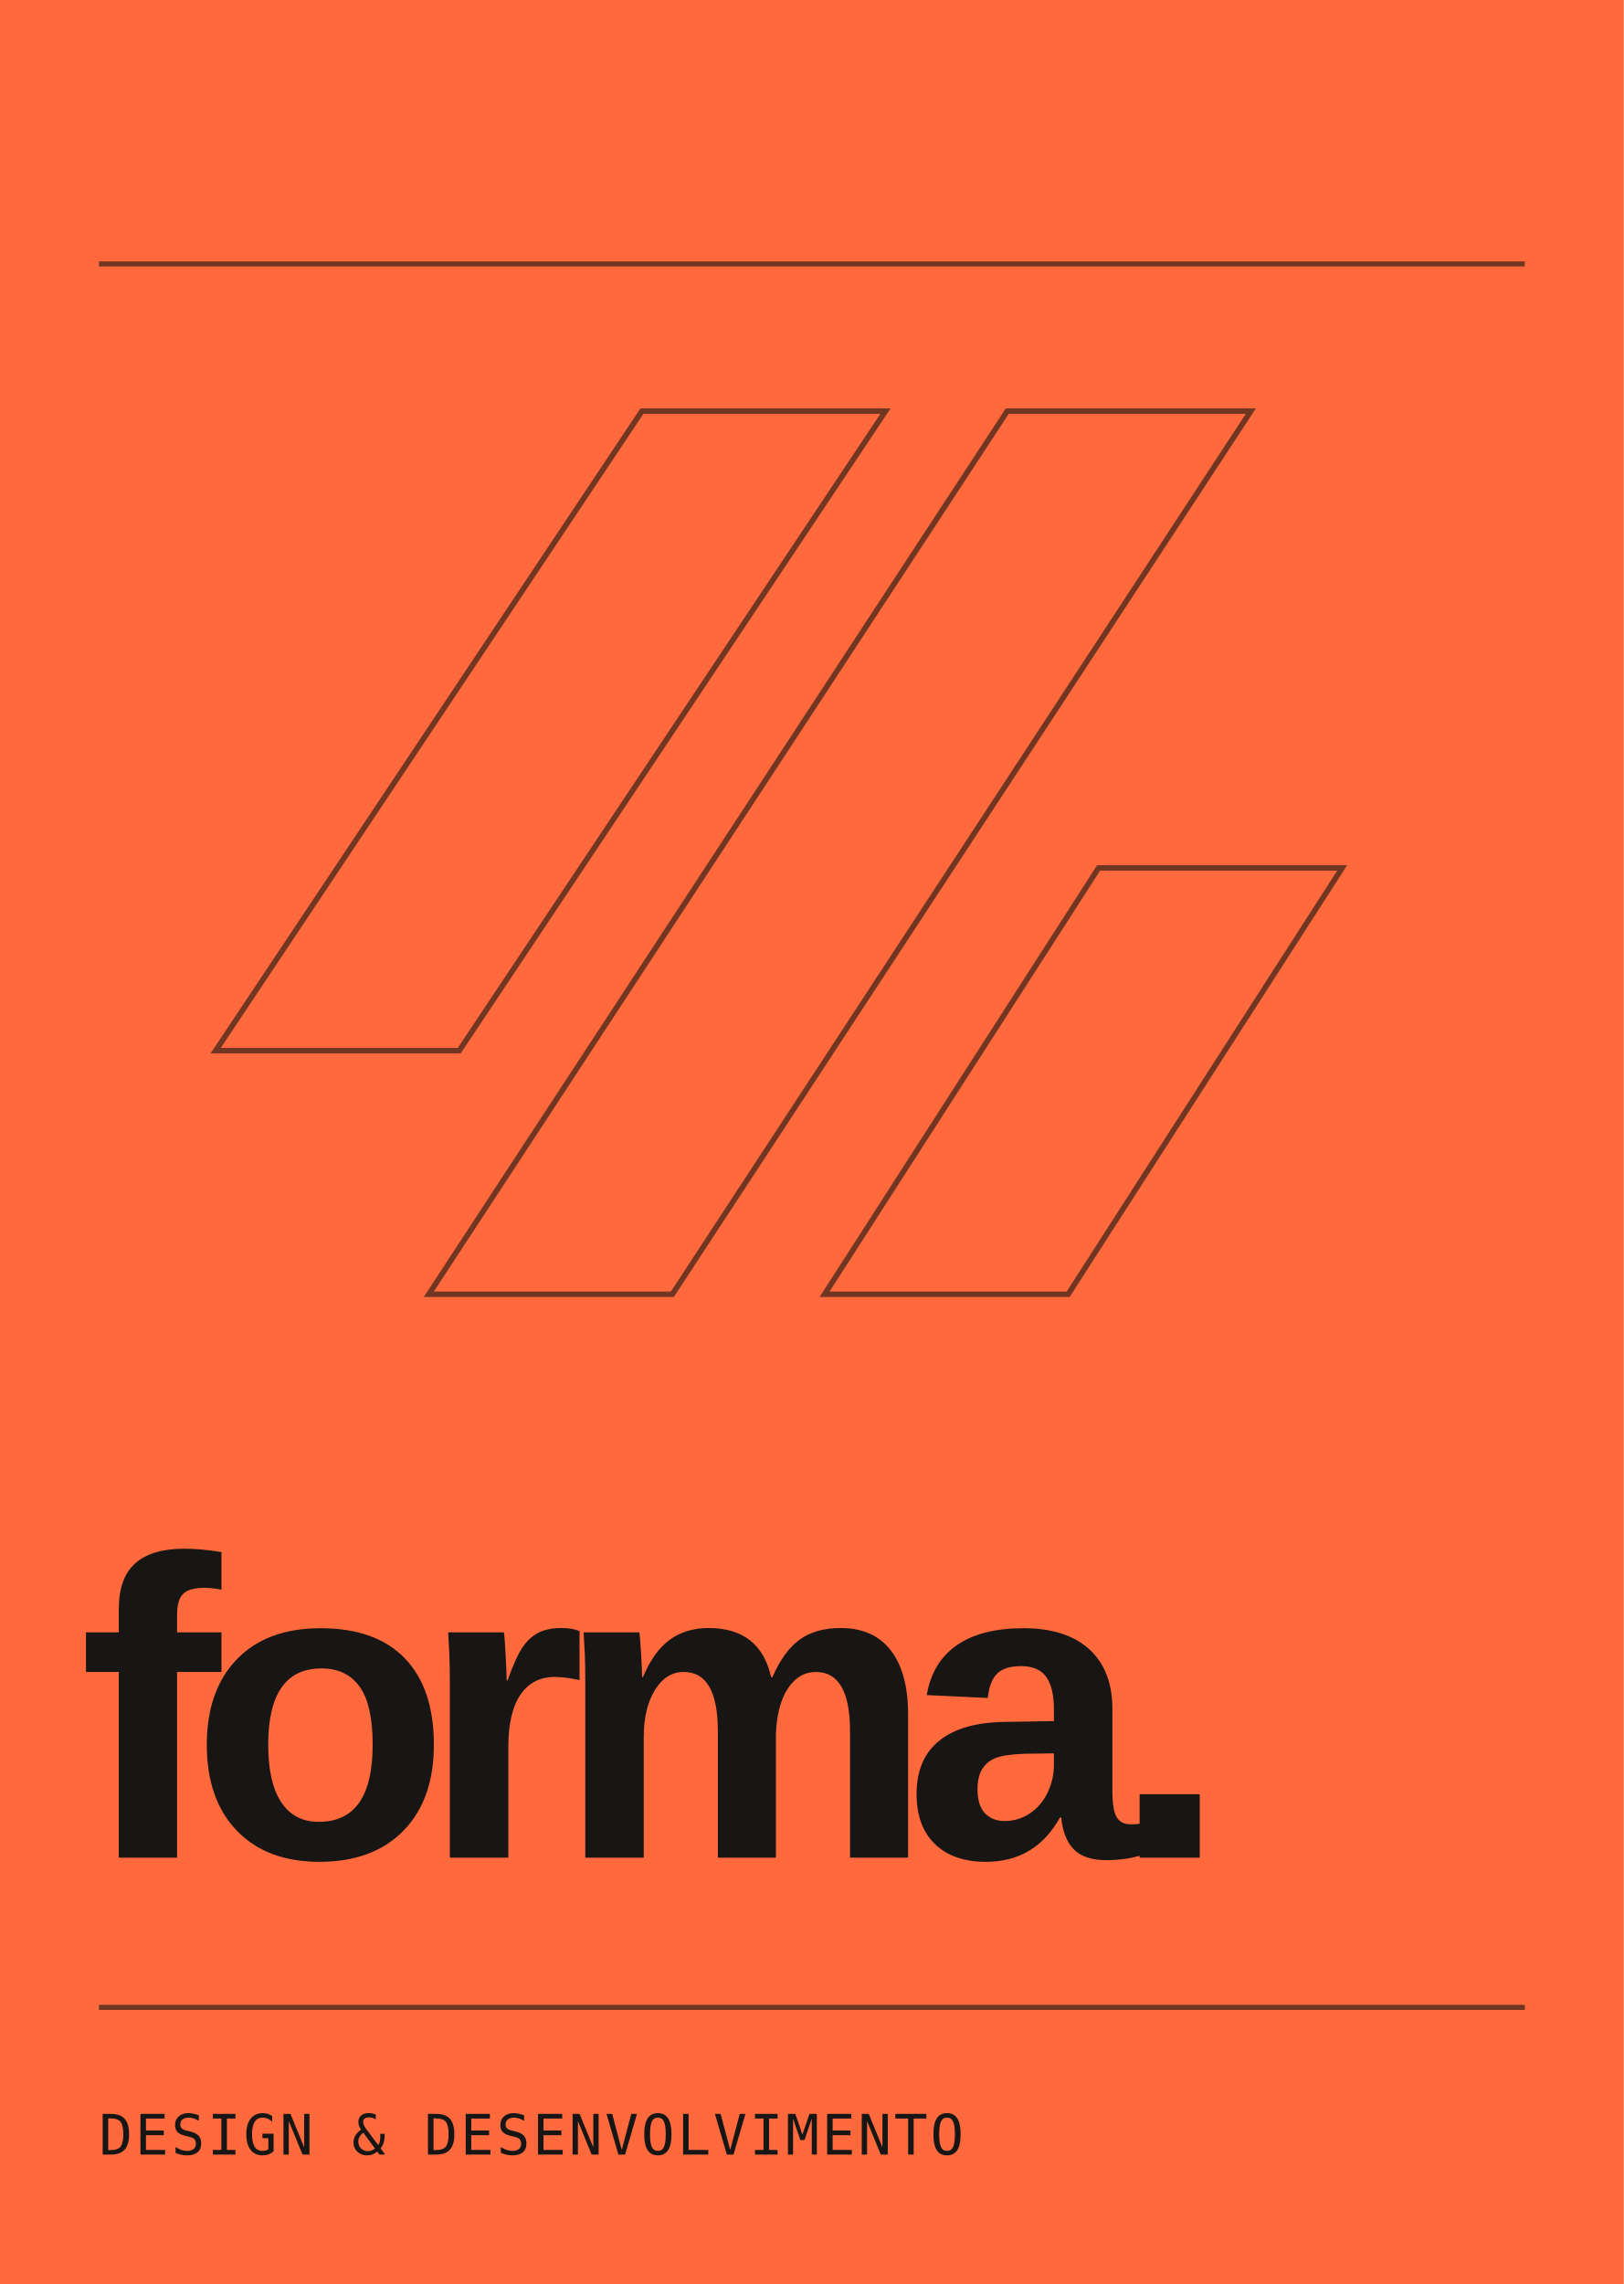
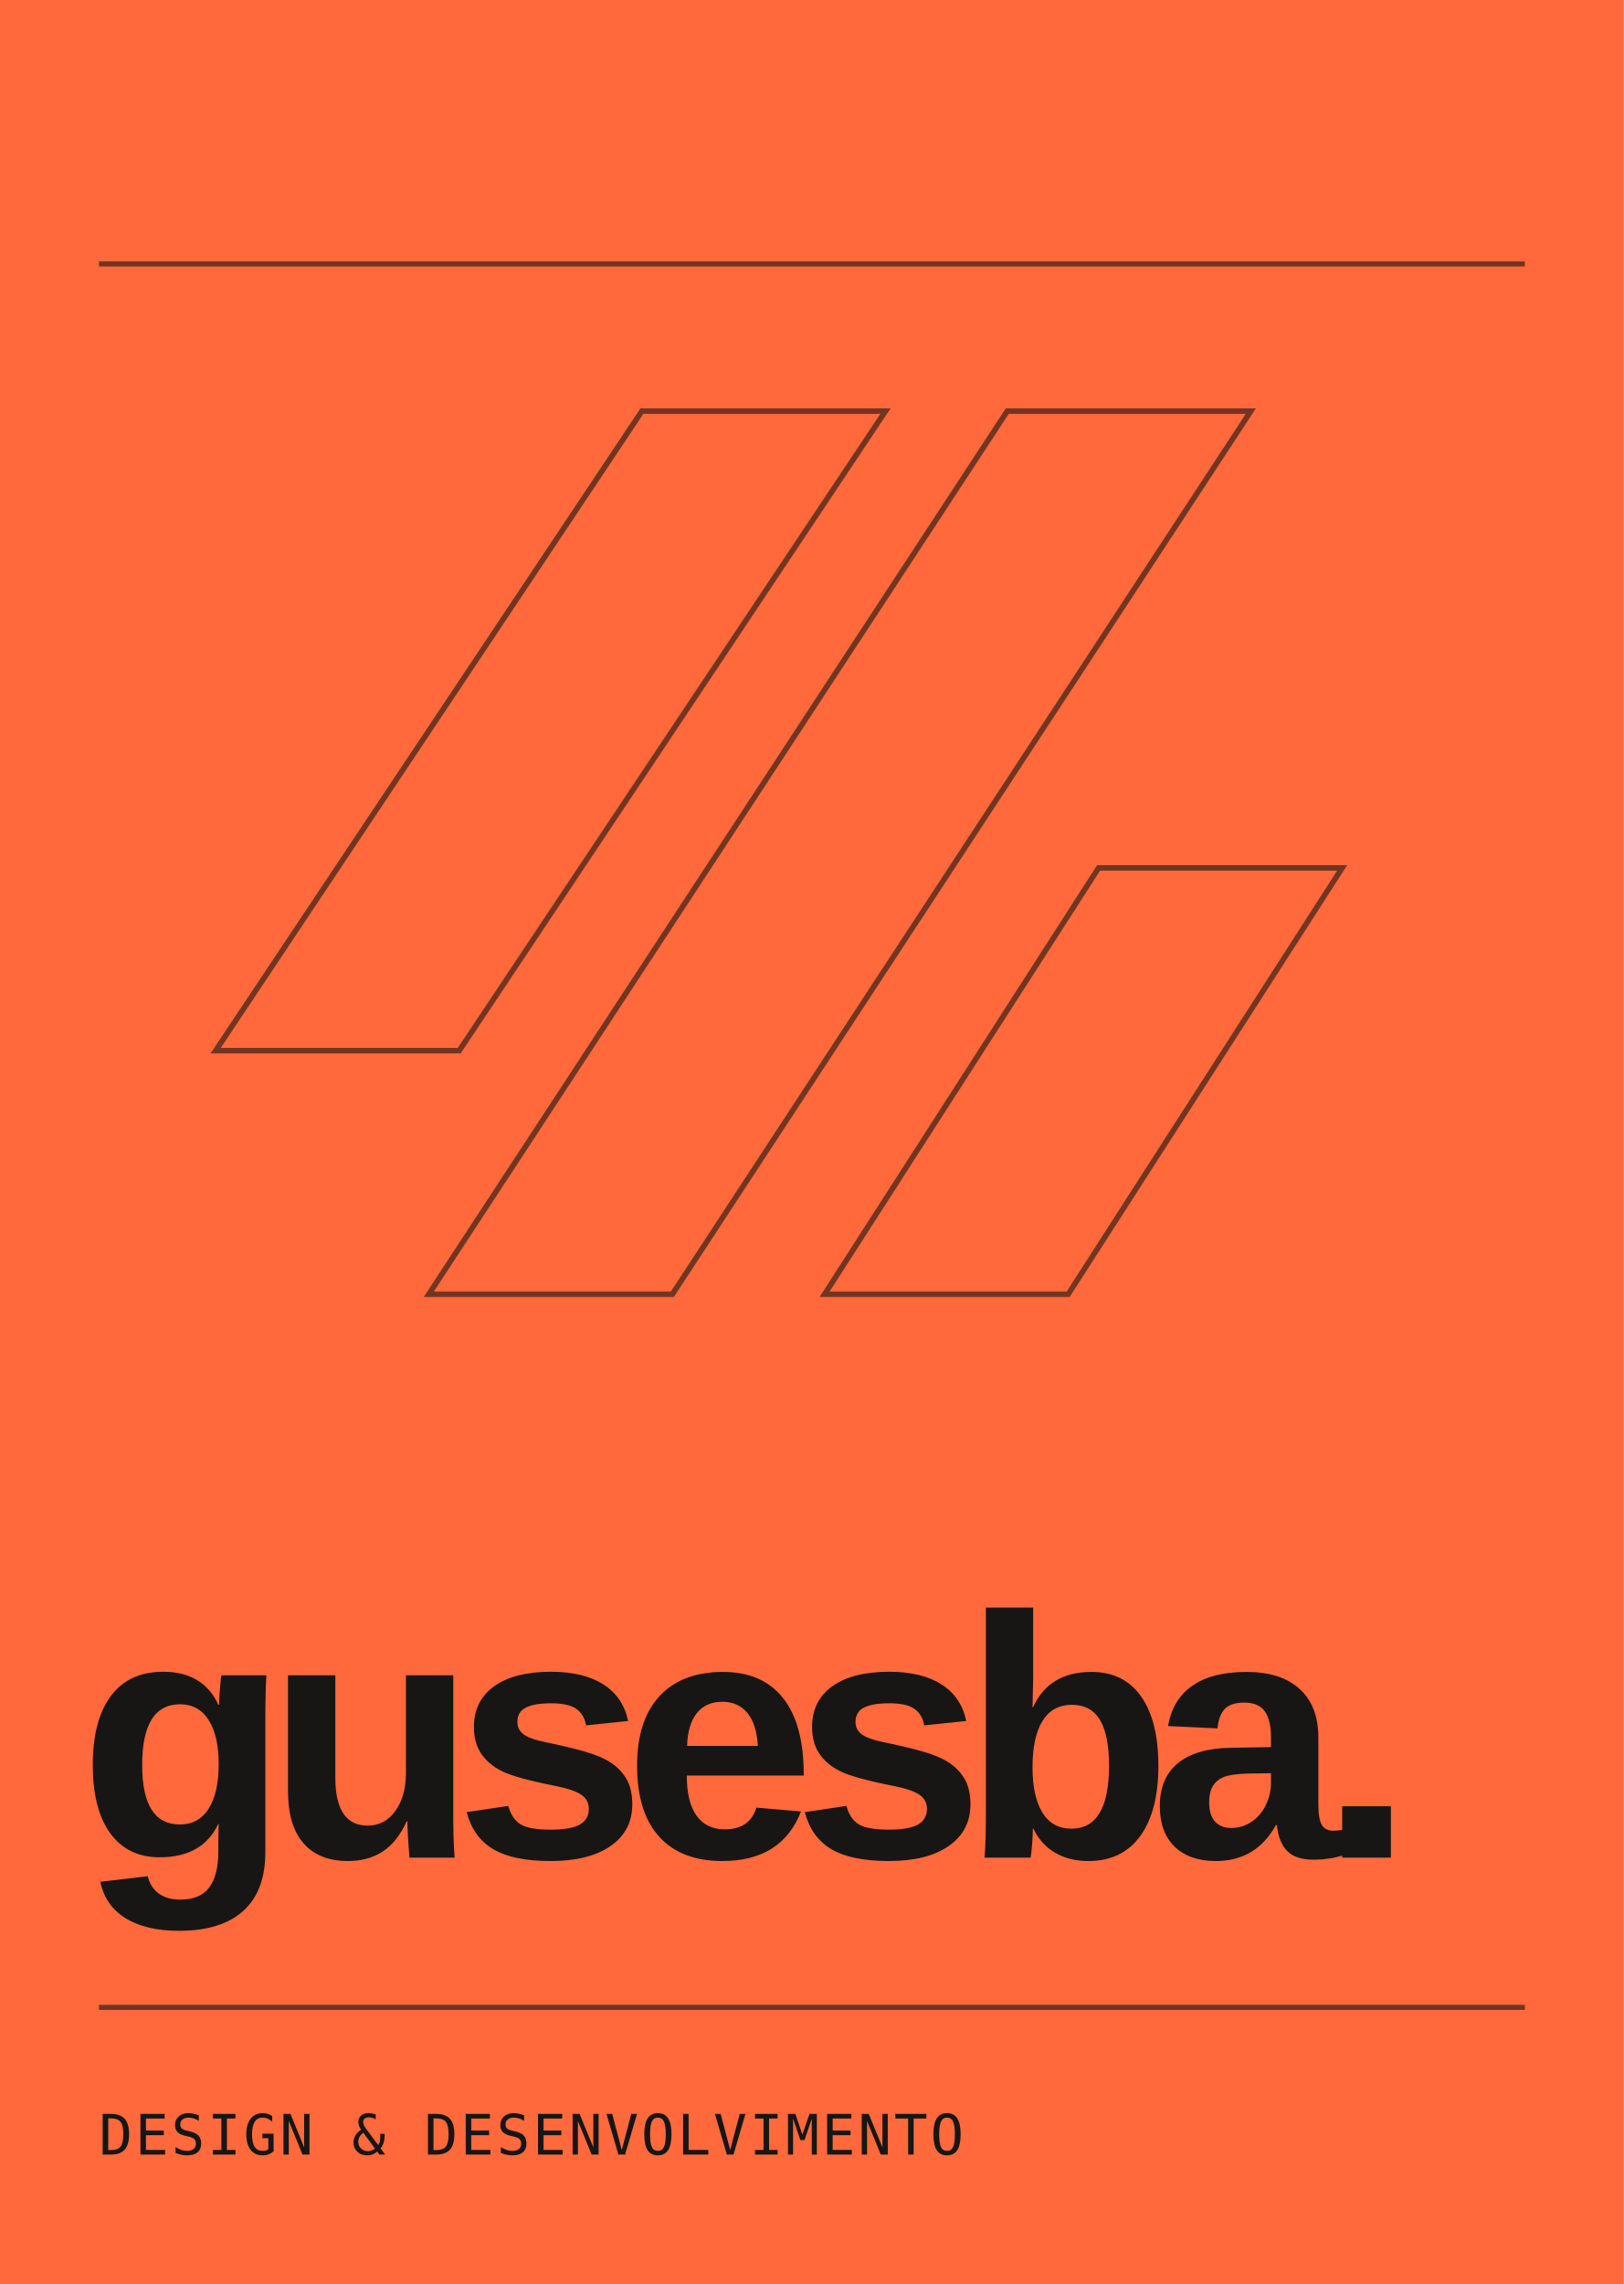
<svg xmlns="http://www.w3.org/2000/svg" width="640" height="900" viewBox="0 0 640 900">
  <rect width="640" height="900" fill="#ff693b" />
  <g stroke="#713622" stroke-width="2" fill="none">
    <path d="M39 104h562M39 791h562" />
    <g transform="translate(85 162) scale(12)" stroke-width=".18">
      <path d="M0 21 14 0h8L8 21zM7 29 26 0h8L15 29zM20 29l9-14h8l-9 14z" />
    </g>
  </g>
-   <text x="31" y="732" font-family="Arial, sans-serif" font-size="168" font-weight="bold" letter-spacing="-12" fill="#171615">forma.</text>
+   <text x="31" y="732" font-family="Arial, sans-serif" font-size="136" font-weight="bold" letter-spacing="-9" fill="#171615">gusesba.</text>
  <text x="39" y="849" font-family="monospace" font-size="22" letter-spacing="1" fill="#171615">DESIGN &amp; DESENVOLVIMENTO</text>
</svg>
